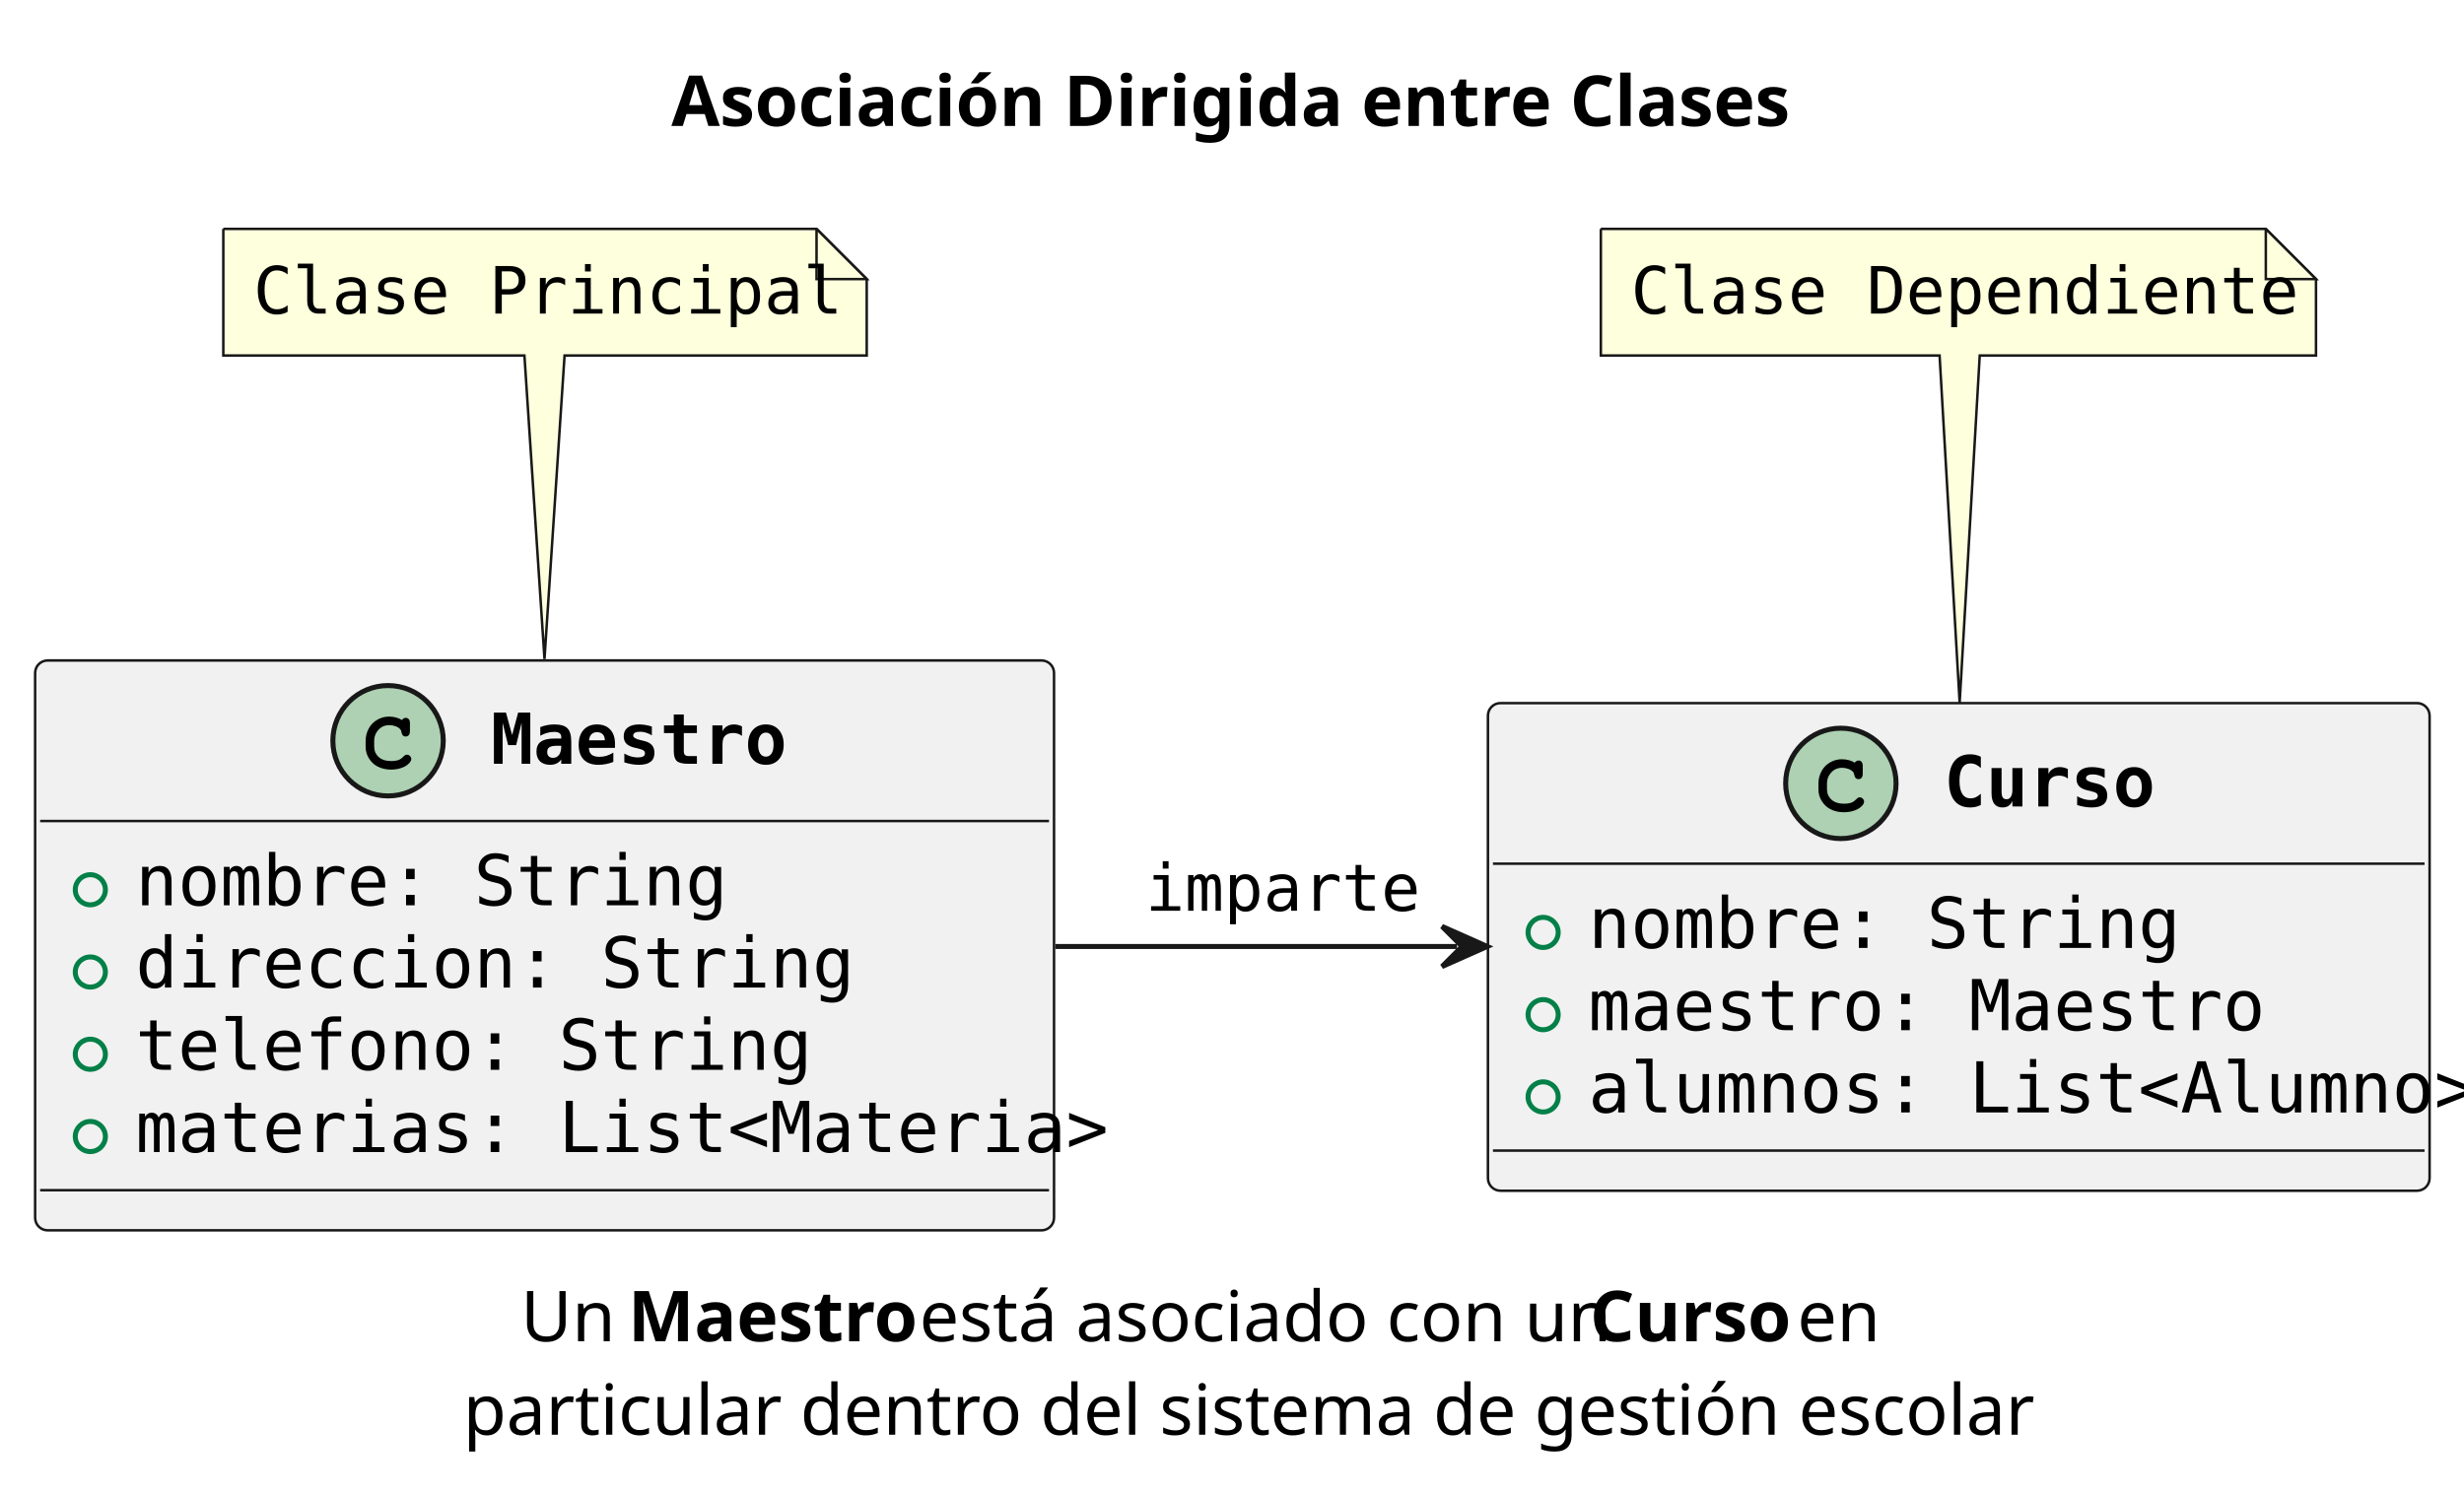
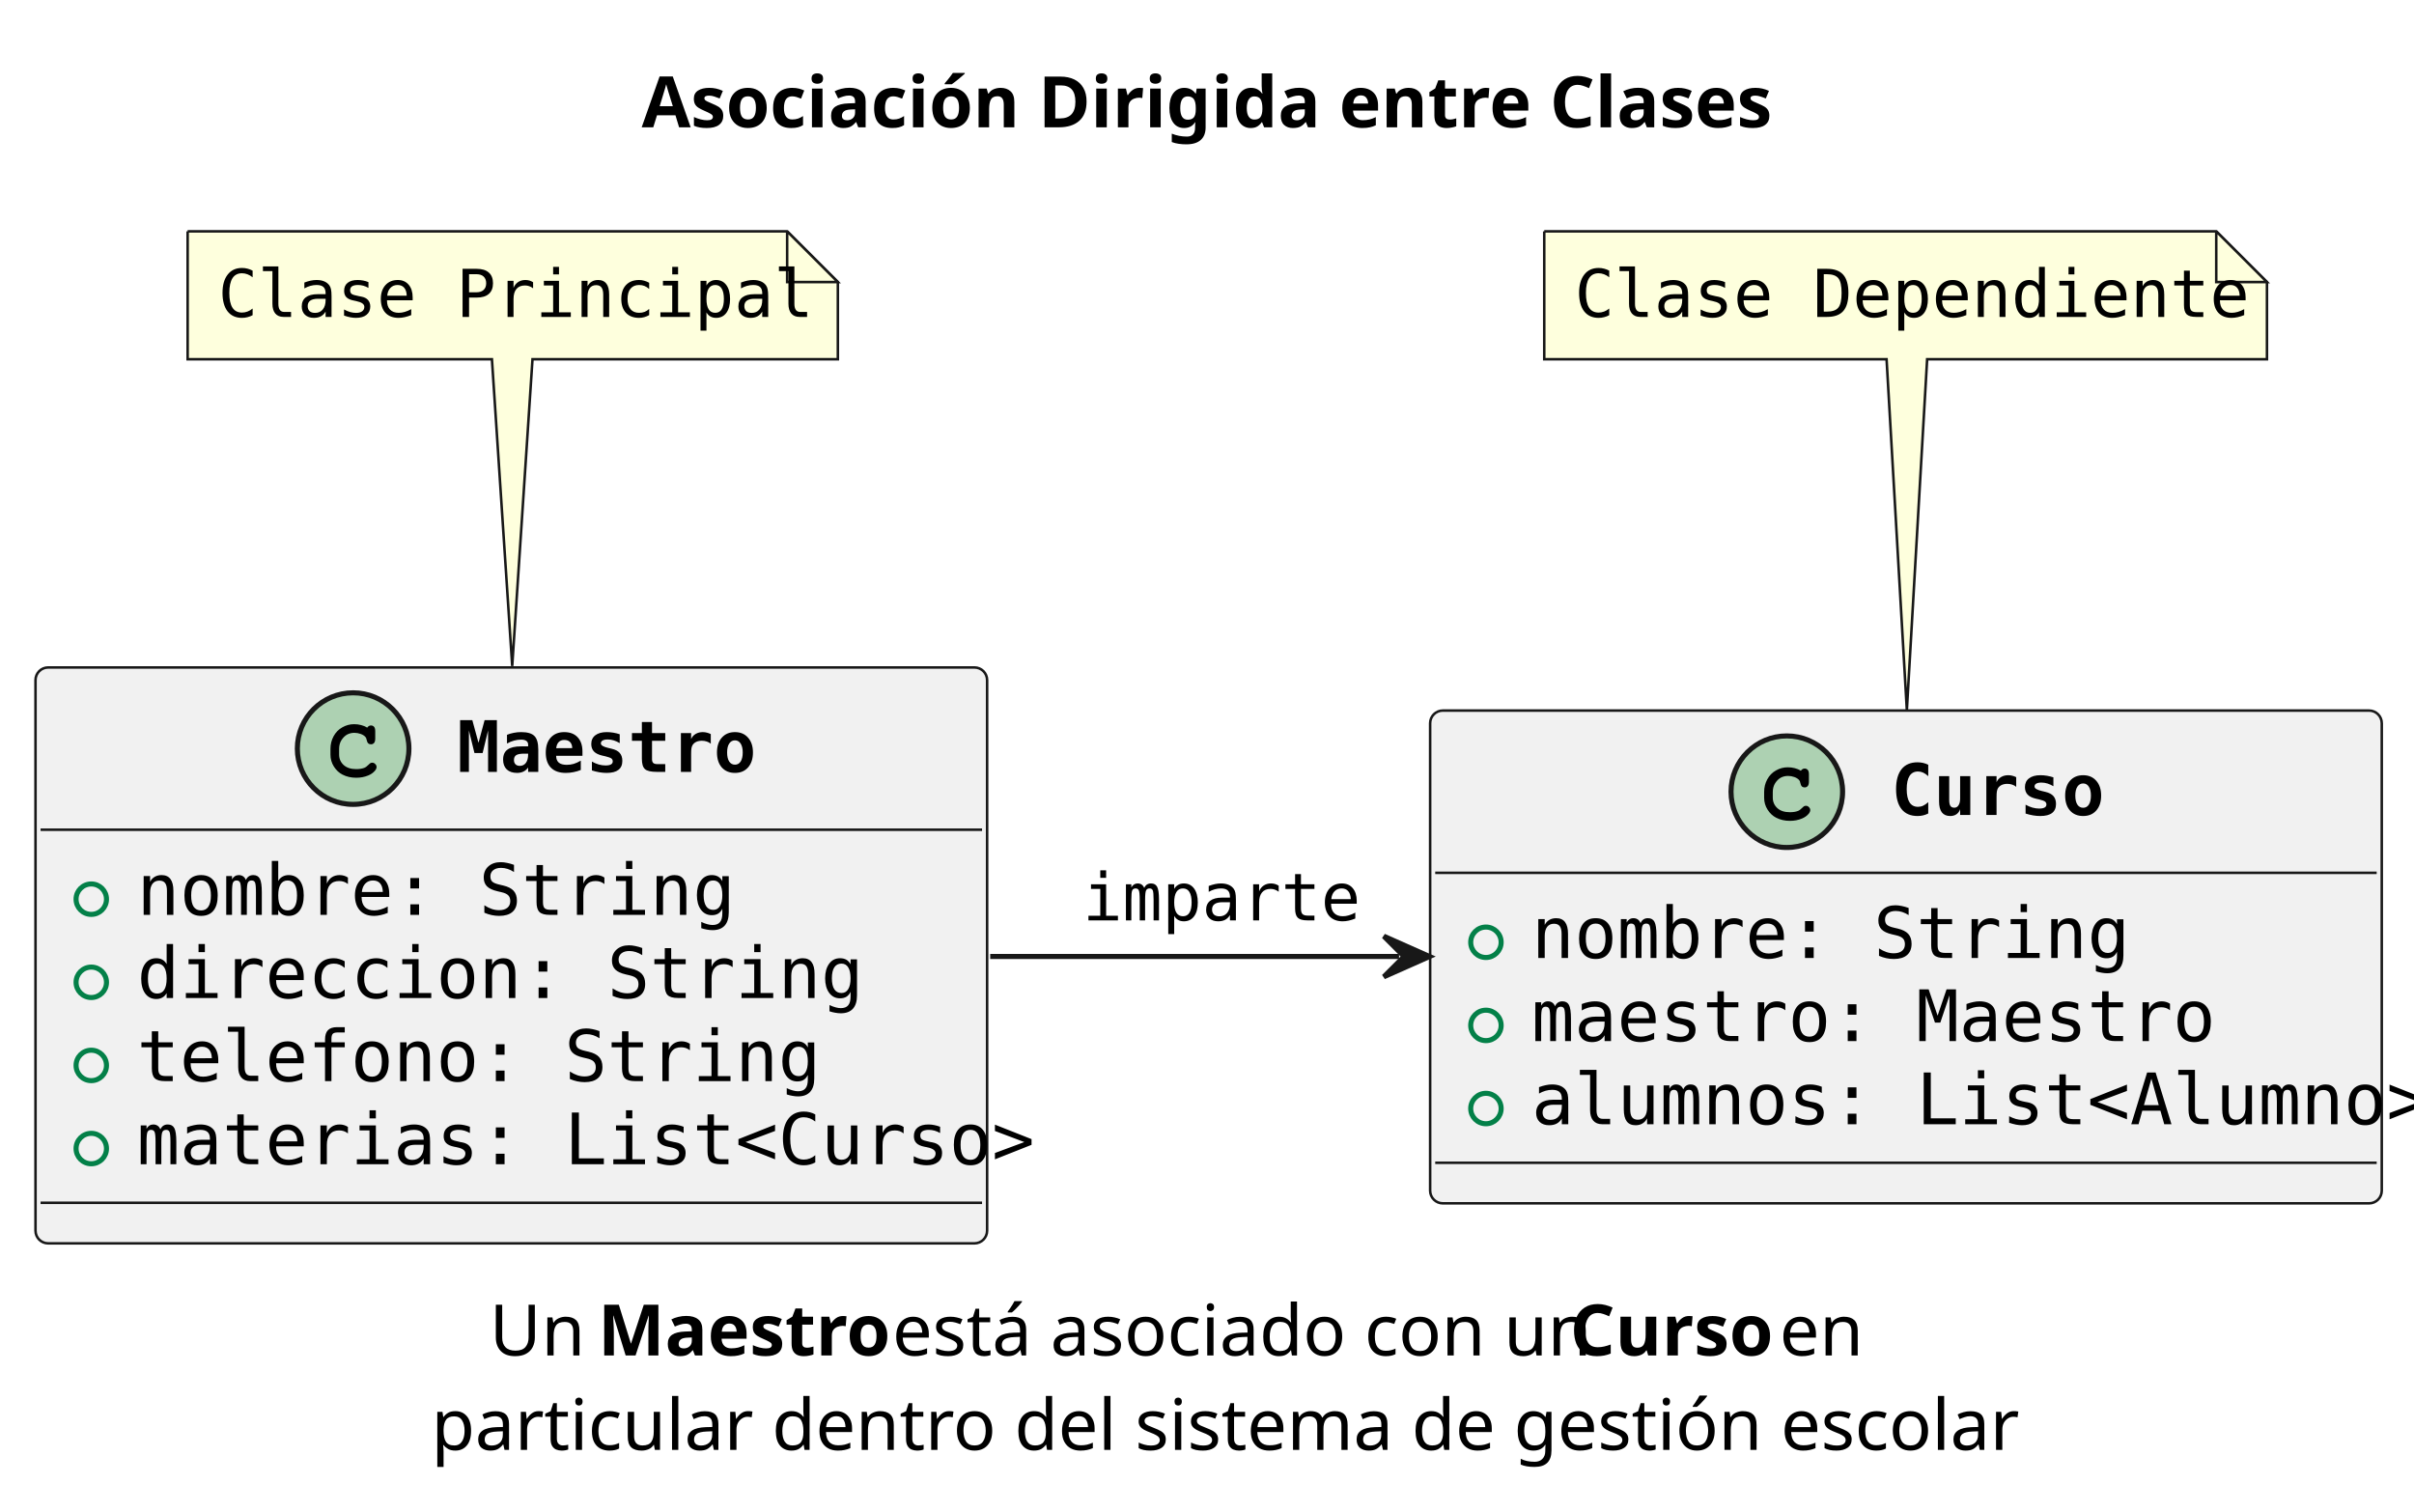
- <svg xmlns="http://www.w3.org/2000/svg" contentStyleType="text/css" data-diagram-type="CLASS" height="298px" preserveAspectRatio="none" style="width:491px;height:298px;" version="1.1" viewBox="0 0 491 298" width="491px" zoomAndPan="magnify">
+ <svg xmlns="http://www.w3.org/2000/svg" contentStyleType="text/css" data-diagram-type="CLASS" height="298px" preserveAspectRatio="none" style="width:476px;height:298px;" version="1.1" viewBox="0 0 476 298" width="476px" zoomAndPan="magnify">
  <defs />
  <g>
-     <text fill="#000000" font-family="Segoe UI" font-size="14" font-weight="bold" lengthAdjust="spacing" textLength="209.576" x="133.783" y="25.107">Asociación Dirigida entre Clases</text>
+     <text fill="#000000" font-family="Segoe UI" font-size="14" font-weight="bold" lengthAdjust="spacing" textLength="209.576" x="126.533" y="25.107">Asociación Dirigida entre Clases</text>
    <g id="elem_Maestro">
-       <rect codeLine="3" fill="#F1F1F1" height="113.57" id="Maestro" rx="2.5" ry="2.5" style="stroke:#181818;stroke-width:0.5;" width="203.037" x="7" y="131.621" />
-       <ellipse cx="77.328" cy="147.621" fill="#ADD1B2" rx="11" ry="11" style="stroke:#181818;stroke-width:1;" />
-       <path d="M80.094,143.496 Q80.25,143.277 80.438,143.168 Q80.625,143.059 80.844,143.059 Q81.219,143.059 81.453,143.324 Q81.688,143.574 81.688,144.184 L81.688,145.637 Q81.688,146.246 81.453,146.512 Q81.219,146.777 80.844,146.777 Q80.5,146.777 80.297,146.574 Q80.094,146.387 79.984,145.871 Q79.938,145.512 79.75,145.324 Q79.422,144.949 78.812,144.731 Q78.203,144.512 77.578,144.512 Q76.812,144.512 76.172,144.84 Q75.547,145.168 75.047,145.918 Q74.562,146.668 74.562,147.699 L74.562,148.793 Q74.562,150.027 75.453,150.856 Q76.344,151.668 77.938,151.668 Q78.875,151.668 79.531,151.418 Q79.922,151.262 80.344,150.824 Q80.609,150.559 80.75,150.481 Q80.906,150.402 81.109,150.402 Q81.438,150.402 81.688,150.668 Q81.953,150.918 81.953,151.262 Q81.953,151.606 81.609,152.012 Q81.109,152.59 80.312,152.918 Q79.234,153.371 77.938,153.371 Q76.422,153.371 75.219,152.746 Q74.234,152.246 73.547,151.184 Q72.859,150.106 72.859,148.824 L72.859,147.668 Q72.859,146.34 73.469,145.199 Q74.094,144.043 75.188,143.434 Q76.281,142.809 77.516,142.809 Q78.25,142.809 78.891,142.981 Q79.547,143.137 80.094,143.496 Z " fill="#000000" />
-       <text fill="#000000" font-family="Consolas" font-size="14" font-weight="bold" lengthAdjust="spacing" textLength="53.881" x="97.828" y="152.215">Maestro</text>
-       <line style="stroke:#181818;stroke-width:0.5;" x1="8" x2="209.037" y1="163.621" y2="163.621" />
+       <rect codeLine="3" fill="#F1F1F1" height="113.57" id="Maestro" rx="2.5" ry="2.5" style="stroke:#181818;stroke-width:0.5;" width="187.643" x="7" y="131.621" />
+       <ellipse cx="69.631" cy="147.621" fill="#ADD1B2" rx="11" ry="11" style="stroke:#181818;stroke-width:1;" />
+       <path d="M72.397,143.496 Q72.553,143.277 72.74,143.168 Q72.928,143.059 73.147,143.059 Q73.522,143.059 73.756,143.324 Q73.99,143.574 73.99,144.184 L73.99,145.637 Q73.99,146.246 73.756,146.512 Q73.522,146.777 73.147,146.777 Q72.803,146.777 72.6,146.574 Q72.397,146.387 72.287,145.871 Q72.24,145.512 72.053,145.324 Q71.725,144.949 71.115,144.731 Q70.506,144.512 69.881,144.512 Q69.115,144.512 68.475,144.84 Q67.85,145.168 67.35,145.918 Q66.865,146.668 66.865,147.699 L66.865,148.793 Q66.865,150.027 67.756,150.856 Q68.647,151.668 70.24,151.668 Q71.178,151.668 71.834,151.418 Q72.225,151.262 72.647,150.824 Q72.912,150.559 73.053,150.481 Q73.209,150.402 73.412,150.402 Q73.74,150.402 73.99,150.668 Q74.256,150.918 74.256,151.262 Q74.256,151.606 73.912,152.012 Q73.412,152.59 72.615,152.918 Q71.537,153.371 70.24,153.371 Q68.725,153.371 67.522,152.746 Q66.537,152.246 65.85,151.184 Q65.162,150.106 65.162,148.824 L65.162,147.668 Q65.162,146.34 65.772,145.199 Q66.397,144.043 67.49,143.434 Q68.584,142.809 69.818,142.809 Q70.553,142.809 71.193,142.981 Q71.85,143.137 72.397,143.496 Z " fill="#000000" />
+       <text fill="#000000" font-family="Consolas" font-size="14" font-weight="bold" lengthAdjust="spacing" textLength="53.881" x="90.131" y="152.215">Maestro</text>
+       <line style="stroke:#181818;stroke-width:0.5;" x1="8" x2="193.643" y1="163.621" y2="163.621" />
      <ellipse cx="18" cy="177.317" fill="transparent" rx="3" ry="3" style="stroke:#038048;stroke-width:1;" />
      <text fill="#000000" font-family="Consolas" font-size="14" lengthAdjust="spacing" textLength="107.762" x="27" y="180.411">nombre: String</text>
      <ellipse cx="18" cy="193.71" fill="transparent" rx="3" ry="3" style="stroke:#038048;stroke-width:1;" />
      <text fill="#000000" font-family="Consolas" font-size="14" lengthAdjust="spacing" textLength="130.853" x="27" y="196.804">direccion: String</text>
      <ellipse cx="18" cy="210.102" fill="transparent" rx="3" ry="3" style="stroke:#038048;stroke-width:1;" />
      <text fill="#000000" font-family="Consolas" font-size="14" lengthAdjust="spacing" textLength="123.156" x="27" y="213.196">telefono: String</text>
      <ellipse cx="18" cy="226.495" fill="transparent" rx="3" ry="3" style="stroke:#038048;stroke-width:1;" />
-       <text fill="#000000" font-family="Consolas" font-size="14" lengthAdjust="spacing" textLength="177.037" x="27" y="229.589">materias: List&lt;Materia&gt;</text>
-       <line style="stroke:#181818;stroke-width:0.5;" x1="8" x2="209.037" y1="237.191" y2="237.191" />
+       <text fill="#000000" font-family="Consolas" font-size="14" lengthAdjust="spacing" textLength="161.643" x="27" y="229.589">materias: List&lt;Curso&gt;</text>
+       <line style="stroke:#181818;stroke-width:0.5;" x1="8" x2="193.643" y1="237.191" y2="237.191" />
    </g>
    <g id="elem_Curso">
-       <rect codeLine="10" fill="#F1F1F1" height="97.178" id="Curso" rx="2.5" ry="2.5" style="stroke:#181818;stroke-width:0.5;" width="187.643" x="296.5" y="140.121" />
-       <ellipse cx="366.828" cy="156.121" fill="#ADD1B2" rx="11" ry="11" style="stroke:#181818;stroke-width:1;" />
-       <path d="M369.594,151.996 Q369.75,151.777 369.938,151.668 Q370.125,151.559 370.344,151.559 Q370.719,151.559 370.953,151.824 Q371.188,152.074 371.188,152.684 L371.188,154.137 Q371.188,154.746 370.953,155.012 Q370.719,155.277 370.344,155.277 Q370,155.277 369.797,155.074 Q369.594,154.887 369.484,154.371 Q369.438,154.012 369.25,153.824 Q368.922,153.449 368.312,153.231 Q367.703,153.012 367.078,153.012 Q366.312,153.012 365.672,153.34 Q365.047,153.668 364.547,154.418 Q364.062,155.168 364.062,156.199 L364.062,157.293 Q364.062,158.527 364.953,159.356 Q365.844,160.168 367.438,160.168 Q368.375,160.168 369.031,159.918 Q369.422,159.762 369.844,159.324 Q370.109,159.059 370.25,158.981 Q370.406,158.902 370.609,158.902 Q370.938,158.902 371.188,159.168 Q371.453,159.418 371.453,159.762 Q371.453,160.106 371.109,160.512 Q370.609,161.09 369.812,161.418 Q368.734,161.871 367.438,161.871 Q365.922,161.871 364.719,161.246 Q363.734,160.746 363.047,159.684 Q362.359,158.606 362.359,157.324 L362.359,156.168 Q362.359,154.84 362.969,153.699 Q363.594,152.543 364.688,151.934 Q365.781,151.309 367.016,151.309 Q367.75,151.309 368.391,151.481 Q369.047,151.637 369.594,151.996 Z " fill="#000000" />
-       <text fill="#000000" font-family="Consolas" font-size="14" font-weight="bold" lengthAdjust="spacing" textLength="38.486" x="387.328" y="160.715">Curso</text>
-       <line style="stroke:#181818;stroke-width:0.5;" x1="297.5" x2="483.143" y1="172.121" y2="172.121" />
-       <ellipse cx="307.5" cy="185.817" fill="transparent" rx="3" ry="3" style="stroke:#038048;stroke-width:1;" />
-       <text fill="#000000" font-family="Consolas" font-size="14" lengthAdjust="spacing" textLength="107.762" x="316.5" y="188.911">nombre: String</text>
-       <ellipse cx="307.5" cy="202.21" fill="transparent" rx="3" ry="3" style="stroke:#038048;stroke-width:1;" />
-       <text fill="#000000" font-family="Consolas" font-size="14" lengthAdjust="spacing" textLength="123.156" x="316.5" y="205.304">maestro: Maestro</text>
-       <ellipse cx="307.5" cy="218.602" fill="transparent" rx="3" ry="3" style="stroke:#038048;stroke-width:1;" />
-       <text fill="#000000" font-family="Consolas" font-size="14" lengthAdjust="spacing" textLength="161.643" x="316.5" y="221.696">alumnos: List&lt;Alumno&gt;</text>
-       <line style="stroke:#181818;stroke-width:0.5;" x1="297.5" x2="483.143" y1="229.299" y2="229.299" />
+       <rect codeLine="10" fill="#F1F1F1" height="97.178" id="Curso" rx="2.5" ry="2.5" style="stroke:#181818;stroke-width:0.5;" width="187.643" x="282" y="140.121" />
+       <ellipse cx="352.328" cy="156.121" fill="#ADD1B2" rx="11" ry="11" style="stroke:#181818;stroke-width:1;" />
+       <path d="M355.094,151.996 Q355.25,151.777 355.438,151.668 Q355.625,151.559 355.844,151.559 Q356.219,151.559 356.453,151.824 Q356.688,152.074 356.688,152.684 L356.688,154.137 Q356.688,154.746 356.453,155.012 Q356.219,155.277 355.844,155.277 Q355.5,155.277 355.297,155.074 Q355.094,154.887 354.984,154.371 Q354.938,154.012 354.75,153.824 Q354.422,153.449 353.812,153.231 Q353.203,153.012 352.578,153.012 Q351.812,153.012 351.172,153.34 Q350.547,153.668 350.047,154.418 Q349.562,155.168 349.562,156.199 L349.562,157.293 Q349.562,158.527 350.453,159.356 Q351.344,160.168 352.938,160.168 Q353.875,160.168 354.531,159.918 Q354.922,159.762 355.344,159.324 Q355.609,159.059 355.75,158.981 Q355.906,158.902 356.109,158.902 Q356.438,158.902 356.688,159.168 Q356.953,159.418 356.953,159.762 Q356.953,160.106 356.609,160.512 Q356.109,161.09 355.312,161.418 Q354.234,161.871 352.938,161.871 Q351.422,161.871 350.219,161.246 Q349.234,160.746 348.547,159.684 Q347.859,158.606 347.859,157.324 L347.859,156.168 Q347.859,154.84 348.469,153.699 Q349.094,152.543 350.188,151.934 Q351.281,151.309 352.516,151.309 Q353.25,151.309 353.891,151.481 Q354.547,151.637 355.094,151.996 Z " fill="#000000" />
+       <text fill="#000000" font-family="Consolas" font-size="14" font-weight="bold" lengthAdjust="spacing" textLength="38.486" x="372.828" y="160.715">Curso</text>
+       <line style="stroke:#181818;stroke-width:0.5;" x1="283" x2="468.643" y1="172.121" y2="172.121" />
+       <ellipse cx="293" cy="185.817" fill="transparent" rx="3" ry="3" style="stroke:#038048;stroke-width:1;" />
+       <text fill="#000000" font-family="Consolas" font-size="14" lengthAdjust="spacing" textLength="107.762" x="302" y="188.911">nombre: String</text>
+       <ellipse cx="293" cy="202.21" fill="transparent" rx="3" ry="3" style="stroke:#038048;stroke-width:1;" />
+       <text fill="#000000" font-family="Consolas" font-size="14" lengthAdjust="spacing" textLength="123.156" x="302" y="205.304">maestro: Maestro</text>
+       <ellipse cx="293" cy="218.602" fill="transparent" rx="3" ry="3" style="stroke:#038048;stroke-width:1;" />
+       <text fill="#000000" font-family="Consolas" font-size="14" lengthAdjust="spacing" textLength="161.643" x="302" y="221.696">alumnos: List&lt;Alumno&gt;</text>
+       <line style="stroke:#181818;stroke-width:0.5;" x1="283" x2="468.643" y1="229.299" y2="229.299" />
    </g>
    <g id="elem_GMN5">
-       <path d="M44.5,45.621 L44.5,70.843 A0,0 0 0 0 44.5,70.843 L104.5,70.843 L108.5,131.331 L112.5,70.843 L172.712,70.843 A0,0 0 0 0 172.712,70.843 L172.712,55.621 L162.712,45.621 L44.5,45.621 A0,0 0 0 0 44.5,45.621 " fill="#FEFFDD" style="stroke:#181818;stroke-width:0.5;" />
-       <path d="M162.712,45.621 L162.712,55.621 L172.712,55.621 L162.712,45.621 " fill="#FEFFDD" style="stroke:#181818;stroke-width:0.5;" />
-       <text fill="#000000" font-family="Consolas" font-size="13" lengthAdjust="spacing" textLength="107.212" x="50.5" y="62.498">Clase Principal</text>
+       <path d="M37,45.621 L37,70.843 A0,0 0 0 0 37,70.843 L97,70.843 L101,131.331 L105,70.843 L165.212,70.843 A0,0 0 0 0 165.212,70.843 L165.212,55.621 L155.212,45.621 L37,45.621 A0,0 0 0 0 37,45.621 " fill="#FEFFDD" style="stroke:#181818;stroke-width:0.5;" />
+       <path d="M155.212,45.621 L155.212,55.621 L165.212,55.621 L155.212,45.621 " fill="#FEFFDD" style="stroke:#181818;stroke-width:0.5;" />
+       <text fill="#000000" font-family="Consolas" font-size="13" lengthAdjust="spacing" textLength="107.212" x="43" y="62.498">Clase Principal</text>
    </g>
    <g id="elem_GMN8">
-       <path d="M319,45.621 L319,70.843 A0,0 0 0 0 319,70.843 L386.5,70.843 L390.5,140.051 L394.5,70.843 L461.507,70.843 A0,0 0 0 0 461.507,70.843 L461.507,55.621 L451.507,45.621 L319,45.621 A0,0 0 0 0 319,45.621 " fill="#FEFFDD" style="stroke:#181818;stroke-width:0.5;" />
-       <path d="M451.507,45.621 L451.507,55.621 L461.507,55.621 L451.507,45.621 " fill="#FEFFDD" style="stroke:#181818;stroke-width:0.5;" />
-       <text fill="#000000" font-family="Consolas" font-size="13" lengthAdjust="spacing" textLength="121.507" x="325" y="62.498">Clase Dependiente</text>
+       <path d="M304.5,45.621 L304.5,70.843 A0,0 0 0 0 304.5,70.843 L372,70.843 L376,140.051 L380,70.843 L447.007,70.843 A0,0 0 0 0 447.007,70.843 L447.007,55.621 L437.007,45.621 L304.5,45.621 A0,0 0 0 0 304.5,45.621 " fill="#FEFFDD" style="stroke:#181818;stroke-width:0.5;" />
+       <path d="M437.007,45.621 L437.007,55.621 L447.007,55.621 L437.007,45.621 " fill="#FEFFDD" style="stroke:#181818;stroke-width:0.5;" />
+       <text fill="#000000" font-family="Consolas" font-size="13" lengthAdjust="spacing" textLength="121.507" x="310.5" y="62.498">Clase Dependiente</text>
    </g>
    <g id="link_Maestro_Curso">
-       <path codeLine="16" d="M210.31,188.621 C238.39,188.621 262.73,188.621 290.35,188.621 " fill="transparent" id="Maestro-to-Curso" style="stroke:#181818;stroke-width:1;" />
-       <polygon fill="#181818" points="296.35,188.621,287.35,184.621,291.35,188.621,287.35,192.621,296.35,188.621" style="stroke:#181818;stroke-width:1;" />
-       <text fill="#000000" font-family="Consolas" font-size="13" lengthAdjust="spacing" textLength="50.032" x="228.25" y="181.498">imparte</text>
+       <path codeLine="16" d="M195.25,188.621 C223.24,188.621 247.89,188.621 275.87,188.621 " fill="transparent" id="Maestro-to-Curso" style="stroke:#181818;stroke-width:1;" />
+       <polygon fill="#181818" points="281.87,188.621,272.87,184.621,276.87,188.621,272.87,192.621,281.87,188.621" style="stroke:#181818;stroke-width:1;" />
+       <text fill="#000000" font-family="Consolas" font-size="13" lengthAdjust="spacing" textLength="50.032" x="213.5" y="181.498">imparte</text>
    </g>
-     <text fill="#000000" font-family="Segoe UI" font-size="14" lengthAdjust="spacing" textLength="17.541" x="103.756" y="267.299">Un</text>
-     <text fill="#000000" font-family="Segoe UI" font-size="14" font-weight="bold" lengthAdjust="spacing" textLength="54.243" x="125.132" y="267.299">Maestro</text>
-     <text fill="#000000" font-family="Segoe UI" font-size="14" lengthAdjust="spacing" textLength="129.767" x="183.21" y="267.299">está asociado con un</text>
-     <text fill="#000000" font-family="Segoe UI" font-size="14" font-weight="bold" lengthAdjust="spacing" textLength="37.495" x="316.812" y="267.299">Curso</text>
-     <text fill="#000000" font-family="Segoe UI" font-size="14" lengthAdjust="spacing" textLength="15.244" x="358.142" y="267.299">en</text>
-     <text fill="#000000" font-family="Segoe UI" font-size="14" lengthAdjust="spacing" textLength="292.558" x="92.293" y="285.92">particular dentro del sistema de gestión escolar</text>
+     <text fill="#000000" font-family="Segoe UI" font-size="14" lengthAdjust="spacing" textLength="17.541" x="96.506" y="267.299">Un</text>
+     <text fill="#000000" font-family="Segoe UI" font-size="14" font-weight="bold" lengthAdjust="spacing" textLength="54.243" x="117.882" y="267.299">Maestro</text>
+     <text fill="#000000" font-family="Segoe UI" font-size="14" lengthAdjust="spacing" textLength="129.767" x="175.96" y="267.299">está asociado con un</text>
+     <text fill="#000000" font-family="Segoe UI" font-size="14" font-weight="bold" lengthAdjust="spacing" textLength="37.495" x="309.562" y="267.299">Curso</text>
+     <text fill="#000000" font-family="Segoe UI" font-size="14" lengthAdjust="spacing" textLength="15.244" x="350.892" y="267.299">en</text>
+     <text fill="#000000" font-family="Segoe UI" font-size="14" lengthAdjust="spacing" textLength="292.558" x="85.043" y="285.92">particular dentro del sistema de gestión escolar</text>
  </g>
</svg>
